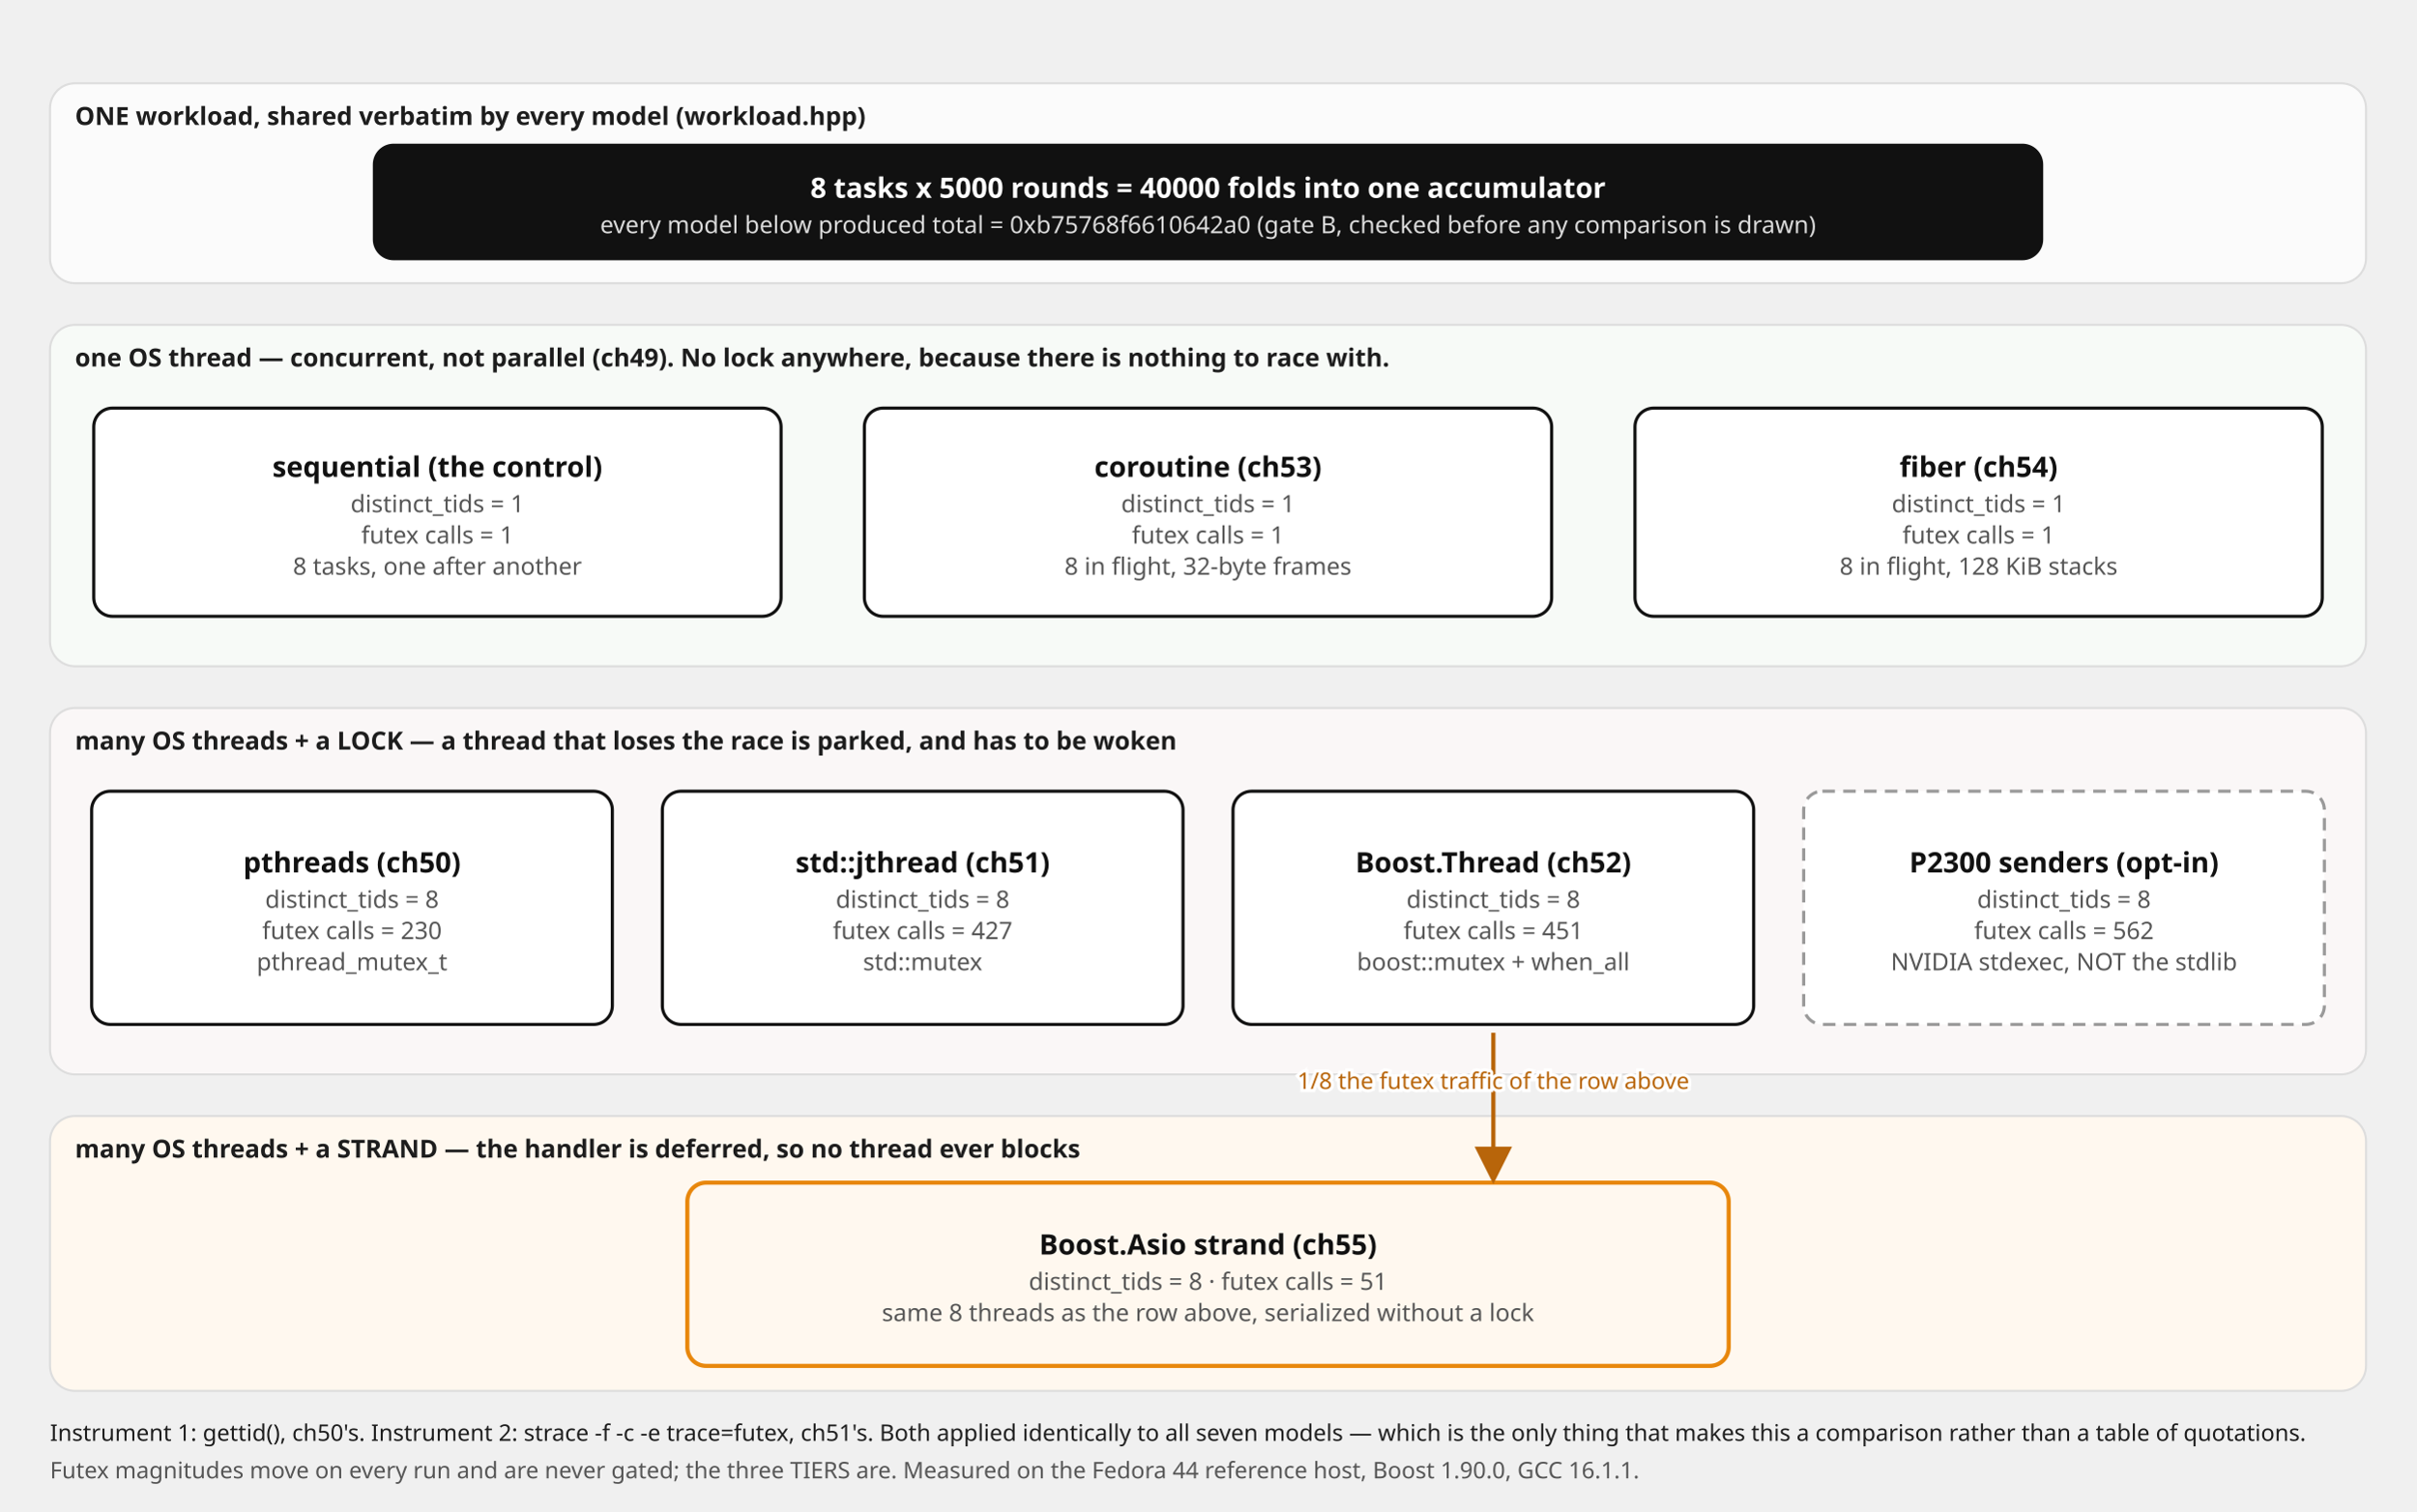
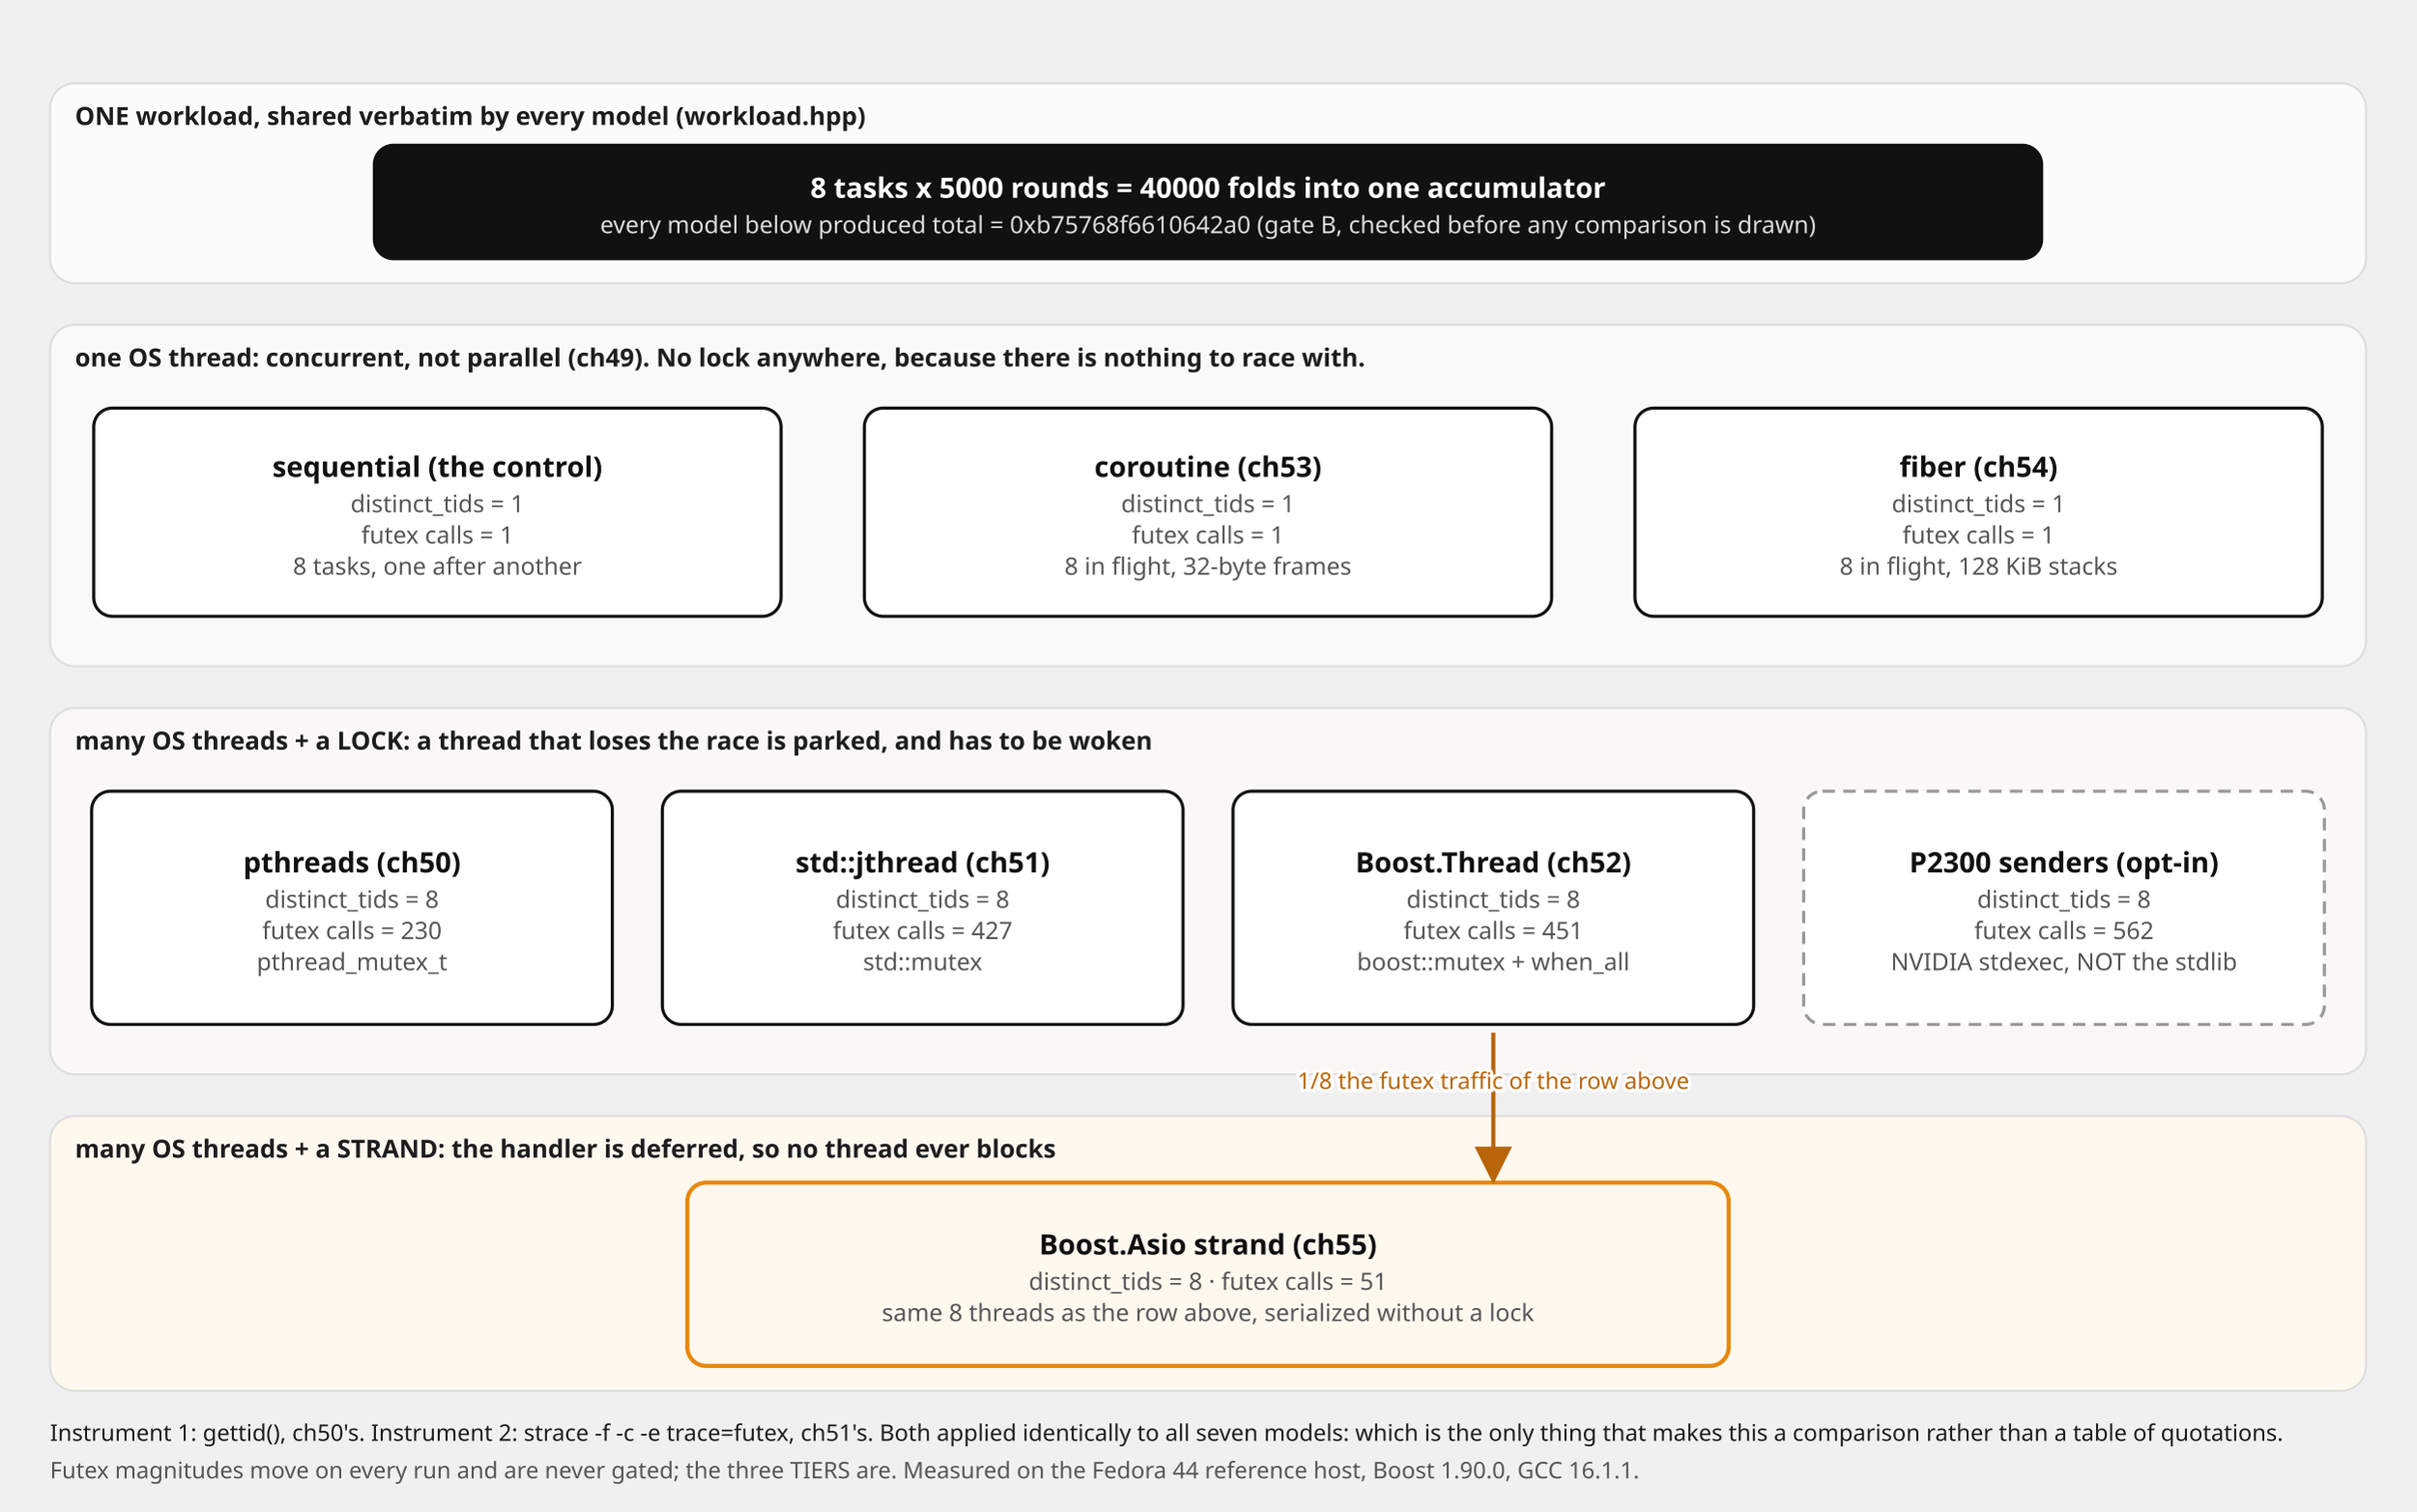
<svg xmlns="http://www.w3.org/2000/svg" viewBox="0 0 1160 726" font-family="'Red Hat Text', system-ui, sans-serif" role="img">
  <defs>
    <marker id="a" viewBox="0 0 10 10" refX="8.5" refY="5" markerWidth="9" markerHeight="9" orient="auto-start-reverse">
      <path d="M0,0 L10,5 L0,10 z" fill="#555" />
    </marker>
    <marker id="am" viewBox="0 0 10 10" refX="8.5" refY="5" markerWidth="9" markerHeight="9" orient="auto-start-reverse">
      <path d="M0,0 L10,5 L0,10 z" fill="#b8650a" />
    </marker>
  </defs>
  <rect x="24" y="40" width="1112" height="96" rx="12" fill="#fbfbfb" stroke="#ddd" />
  <text x="36" y="60" font-size="12" font-weight="700" fill="#1d1d1d">ONE workload, shared verbatim by every model (workload.hpp)</text>
  <rect x="24" y="156" width="1112" height="164" rx="12" fill="#f7faf7" stroke="#ddd" />
-   <text x="36" y="176" font-size="12" font-weight="700" fill="#1d1d1d">one OS thread — concurrent, not parallel (ch49). No lock anywhere, because there is nothing to race with.</text>
+   <text x="36" y="176" font-size="12" font-weight="700" fill="#1d1d1d">one OS thread: concurrent, not parallel (ch49). No lock anywhere, because there is nothing to race with.</text>
  <rect x="24" y="340" width="1112" height="176" rx="12" fill="#faf7f7" stroke="#ddd" />
-   <text x="36" y="360" font-size="12" font-weight="700" fill="#1d1d1d">many OS threads + a LOCK — a thread that loses the race is parked, and has to be woken</text>
+   <text x="36" y="360" font-size="12" font-weight="700" fill="#1d1d1d">many OS threads + a LOCK: a thread that loses the race is parked, and has to be woken</text>
  <rect x="24" y="536" width="1112" height="132" rx="12" fill="#fff8ef" stroke="#ddd" />
-   <text x="36" y="556" font-size="12" font-weight="700" fill="#1d1d1d">many OS threads + a STRAND — the handler is deferred, so no thread ever blocks</text>
+   <text x="36" y="556" font-size="12" font-weight="700" fill="#1d1d1d">many OS threads + a STRAND: the handler is deferred, so no thread ever blocks</text>
  <rect x="180" y="70" width="800" height="54" rx="9" fill="#111111" stroke="#111111" stroke-width="2" />
  <text x="580.0" y="95.0" font-size="13.5" font-weight="700" fill="#ffffff" text-anchor="middle">8 tasks x 5000 rounds = 40000 folds into one accumulator</text>
  <text x="580.0" y="112.0" font-size="11.5" fill="#dddddd" text-anchor="middle">every model below produced total = 0xb75768f6610642a0  (gate B, checked before any comparison is drawn)</text>
  <rect x="45" y="196" width="330" height="100" rx="9" fill="#ffffff" stroke="#111111" stroke-width="1.5" />
  <text x="210.0" y="229.0" font-size="13.5" font-weight="700" fill="#111111" text-anchor="middle">sequential  (the control)</text>
  <text x="210.0" y="246.0" font-size="11.5" fill="#555555" text-anchor="middle">distinct_tids = 1</text>
  <text x="210.0" y="261.0" font-size="11.5" fill="#555555" text-anchor="middle">futex calls = 1</text>
  <text x="210.0" y="276.0" font-size="11.5" fill="#555555" text-anchor="middle">8 tasks, one after another</text>
  <rect x="415" y="196" width="330" height="100" rx="9" fill="#ffffff" stroke="#111111" stroke-width="1.5" />
  <text x="580.0" y="229.0" font-size="13.5" font-weight="700" fill="#111111" text-anchor="middle">coroutine  (ch53)</text>
  <text x="580.0" y="246.0" font-size="11.5" fill="#555555" text-anchor="middle">distinct_tids = 1</text>
  <text x="580.0" y="261.0" font-size="11.5" fill="#555555" text-anchor="middle">futex calls = 1</text>
  <text x="580.0" y="276.0" font-size="11.5" fill="#555555" text-anchor="middle">8 in flight, 32-byte frames</text>
  <rect x="785" y="196" width="330" height="100" rx="9" fill="#ffffff" stroke="#111111" stroke-width="1.5" />
  <text x="950.0" y="229.0" font-size="13.5" font-weight="700" fill="#111111" text-anchor="middle">fiber  (ch54)</text>
  <text x="950.0" y="246.0" font-size="11.5" fill="#555555" text-anchor="middle">distinct_tids = 1</text>
  <text x="950.0" y="261.0" font-size="11.5" fill="#555555" text-anchor="middle">futex calls = 1</text>
  <text x="950.0" y="276.0" font-size="11.5" fill="#555555" text-anchor="middle">8 in flight, 128 KiB stacks</text>
  <rect x="44" y="380" width="250" height="112" rx="9" fill="#ffffff" stroke="#111111" stroke-width="1.5" />
  <text x="169.0" y="419.0" font-size="13.5" font-weight="700" fill="#111111" text-anchor="middle">pthreads  (ch50)</text>
  <text x="169.0" y="436.0" font-size="11.5" fill="#555555" text-anchor="middle">distinct_tids = 8</text>
  <text x="169.0" y="451.0" font-size="11.5" fill="#555555" text-anchor="middle">futex calls = 230</text>
  <text x="169.0" y="466.0" font-size="11.5" fill="#555555" text-anchor="middle">pthread_mutex_t</text>
  <rect x="318" y="380" width="250" height="112" rx="9" fill="#ffffff" stroke="#111111" stroke-width="1.5" />
  <text x="443.0" y="419.0" font-size="13.5" font-weight="700" fill="#111111" text-anchor="middle">std::jthread  (ch51)</text>
  <text x="443.0" y="436.0" font-size="11.5" fill="#555555" text-anchor="middle">distinct_tids = 8</text>
  <text x="443.0" y="451.0" font-size="11.5" fill="#555555" text-anchor="middle">futex calls = 427</text>
  <text x="443.0" y="466.0" font-size="11.5" fill="#555555" text-anchor="middle">std::mutex</text>
  <rect x="592" y="380" width="250" height="112" rx="9" fill="#ffffff" stroke="#111111" stroke-width="1.5" />
  <text x="717.0" y="419.0" font-size="13.5" font-weight="700" fill="#111111" text-anchor="middle">Boost.Thread  (ch52)</text>
  <text x="717.0" y="436.0" font-size="11.5" fill="#555555" text-anchor="middle">distinct_tids = 8</text>
  <text x="717.0" y="451.0" font-size="11.5" fill="#555555" text-anchor="middle">futex calls = 451</text>
  <text x="717.0" y="466.0" font-size="11.5" fill="#555555" text-anchor="middle">boost::mutex + when_all</text>
  <rect x="866" y="380" width="250" height="112" rx="9" fill="#ffffff" stroke="#999999" stroke-width="1.5" stroke-dasharray="6 4" />
  <text x="991.0" y="419.0" font-size="13.5" font-weight="700" fill="#111111" text-anchor="middle">P2300 senders  (opt-in)</text>
  <text x="991.0" y="436.0" font-size="11.5" fill="#555555" text-anchor="middle">distinct_tids = 8</text>
  <text x="991.0" y="451.0" font-size="11.5" fill="#555555" text-anchor="middle">futex calls = 562</text>
  <text x="991.0" y="466.0" font-size="11.5" fill="#555555" text-anchor="middle">NVIDIA stdexec, NOT the stdlib</text>
  <rect x="330" y="568" width="500" height="88" rx="9" fill="#fff8ef" stroke="#e8870c" stroke-width="2" />
  <text x="580.0" y="602.5" font-size="13.5" font-weight="700" fill="#111111" text-anchor="middle">Boost.Asio strand  (ch55)</text>
  <text x="580.0" y="619.5" font-size="11.5" fill="#555555" text-anchor="middle">distinct_tids = 8   ·   futex calls = 51</text>
  <text x="580.0" y="634.5" font-size="11.5" fill="#555555" text-anchor="middle">same 8 threads as the row above, serialized without a lock</text>
  <path d="M717,496 L717,566" fill="none" stroke="#b8650a" stroke-width="2" marker-end="url(#am)" />
  <text x="717.0" y="523.0" font-size="11" fill="#ffffff" stroke="#ffffff" stroke-width="3" paint-order="stroke" text-anchor="middle">1/8 the futex traffic of the row above</text>
  <text x="717.0" y="523.0" font-size="11" fill="#b8650a" text-anchor="middle">1/8 the futex traffic of the row above</text>
-   <text x="24" y="692" font-size="11" fill="#1d1d1d" text-anchor="start">Instrument 1: gettid(), ch50's. Instrument 2: strace -f -c -e trace=futex, ch51's. Both applied identically to all seven models — which is the only thing that makes this a comparison rather than a table of quotations.</text>
+   <text x="24" y="692" font-size="11" fill="#1d1d1d" text-anchor="start">Instrument 1: gettid(), ch50's. Instrument 2: strace -f -c -e trace=futex, ch51's. Both applied identically to all seven models: which is the only thing that makes this a comparison rather than a table of quotations.</text>
  <text x="24" y="710" font-size="11" fill="#555555" text-anchor="start">Futex magnitudes move on every run and are never gated; the three TIERS are. Measured on the Fedora 44 reference host, Boost 1.90.0, GCC 16.1.1.</text>
</svg>
